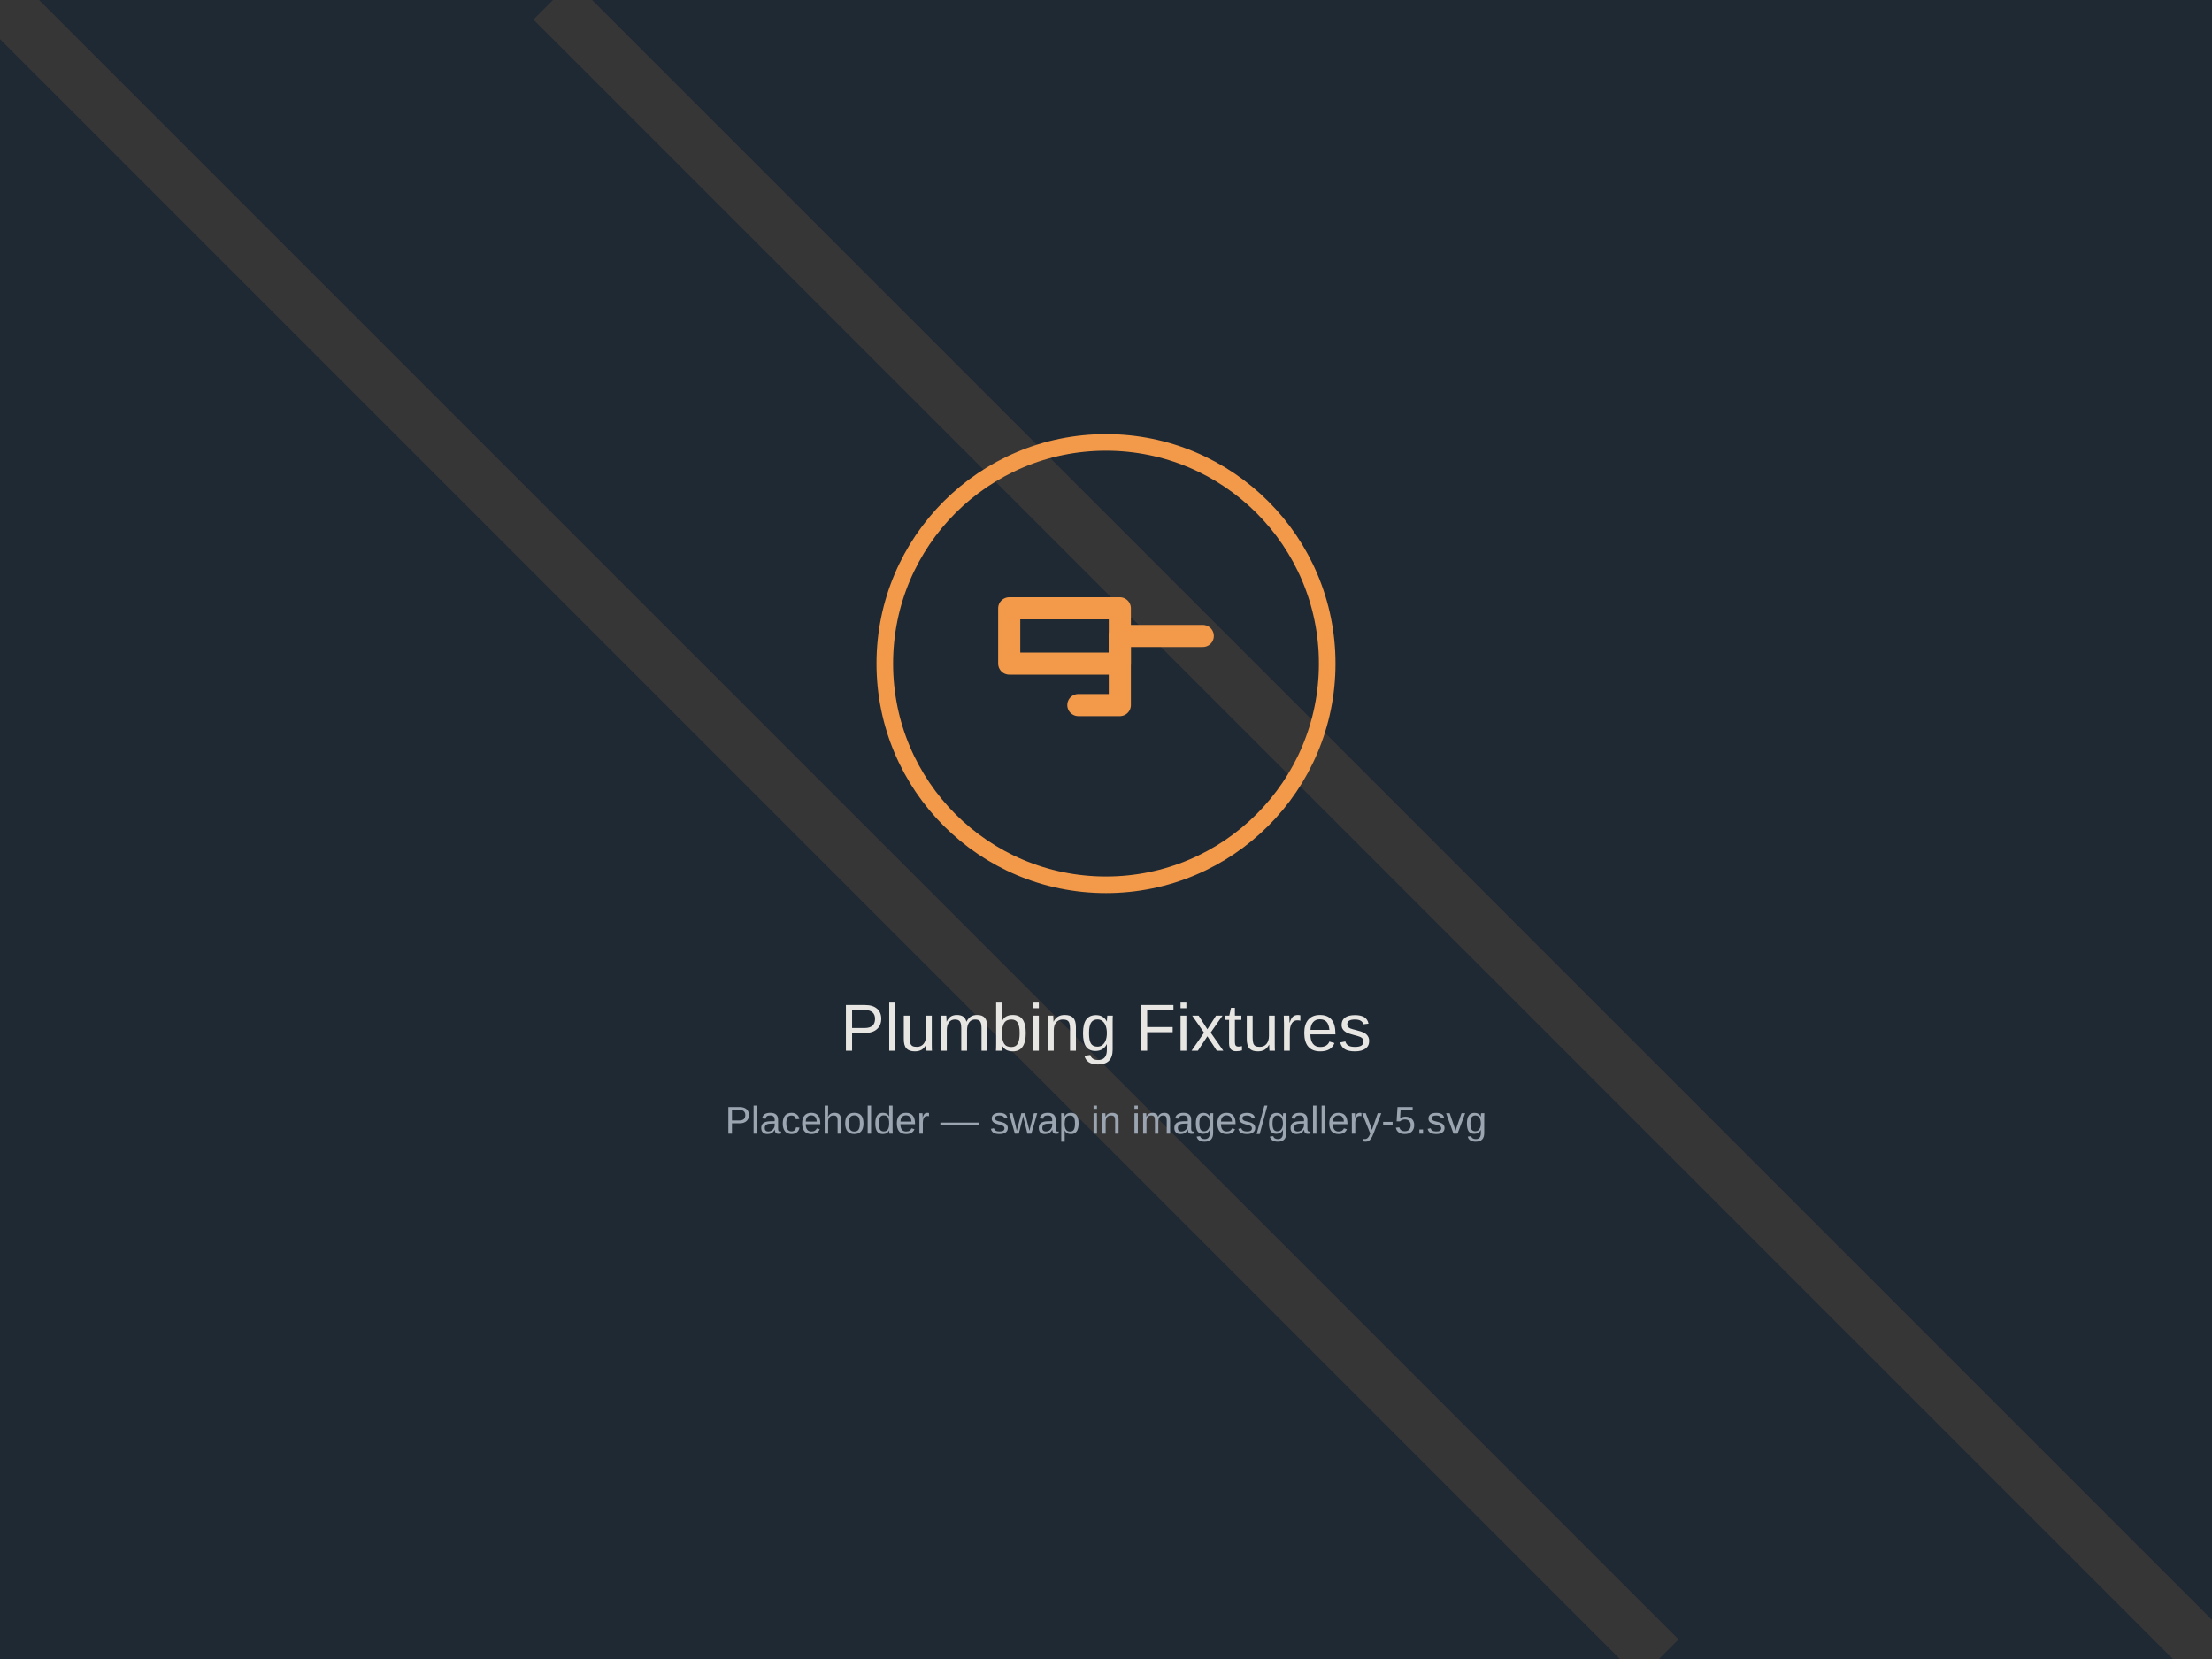
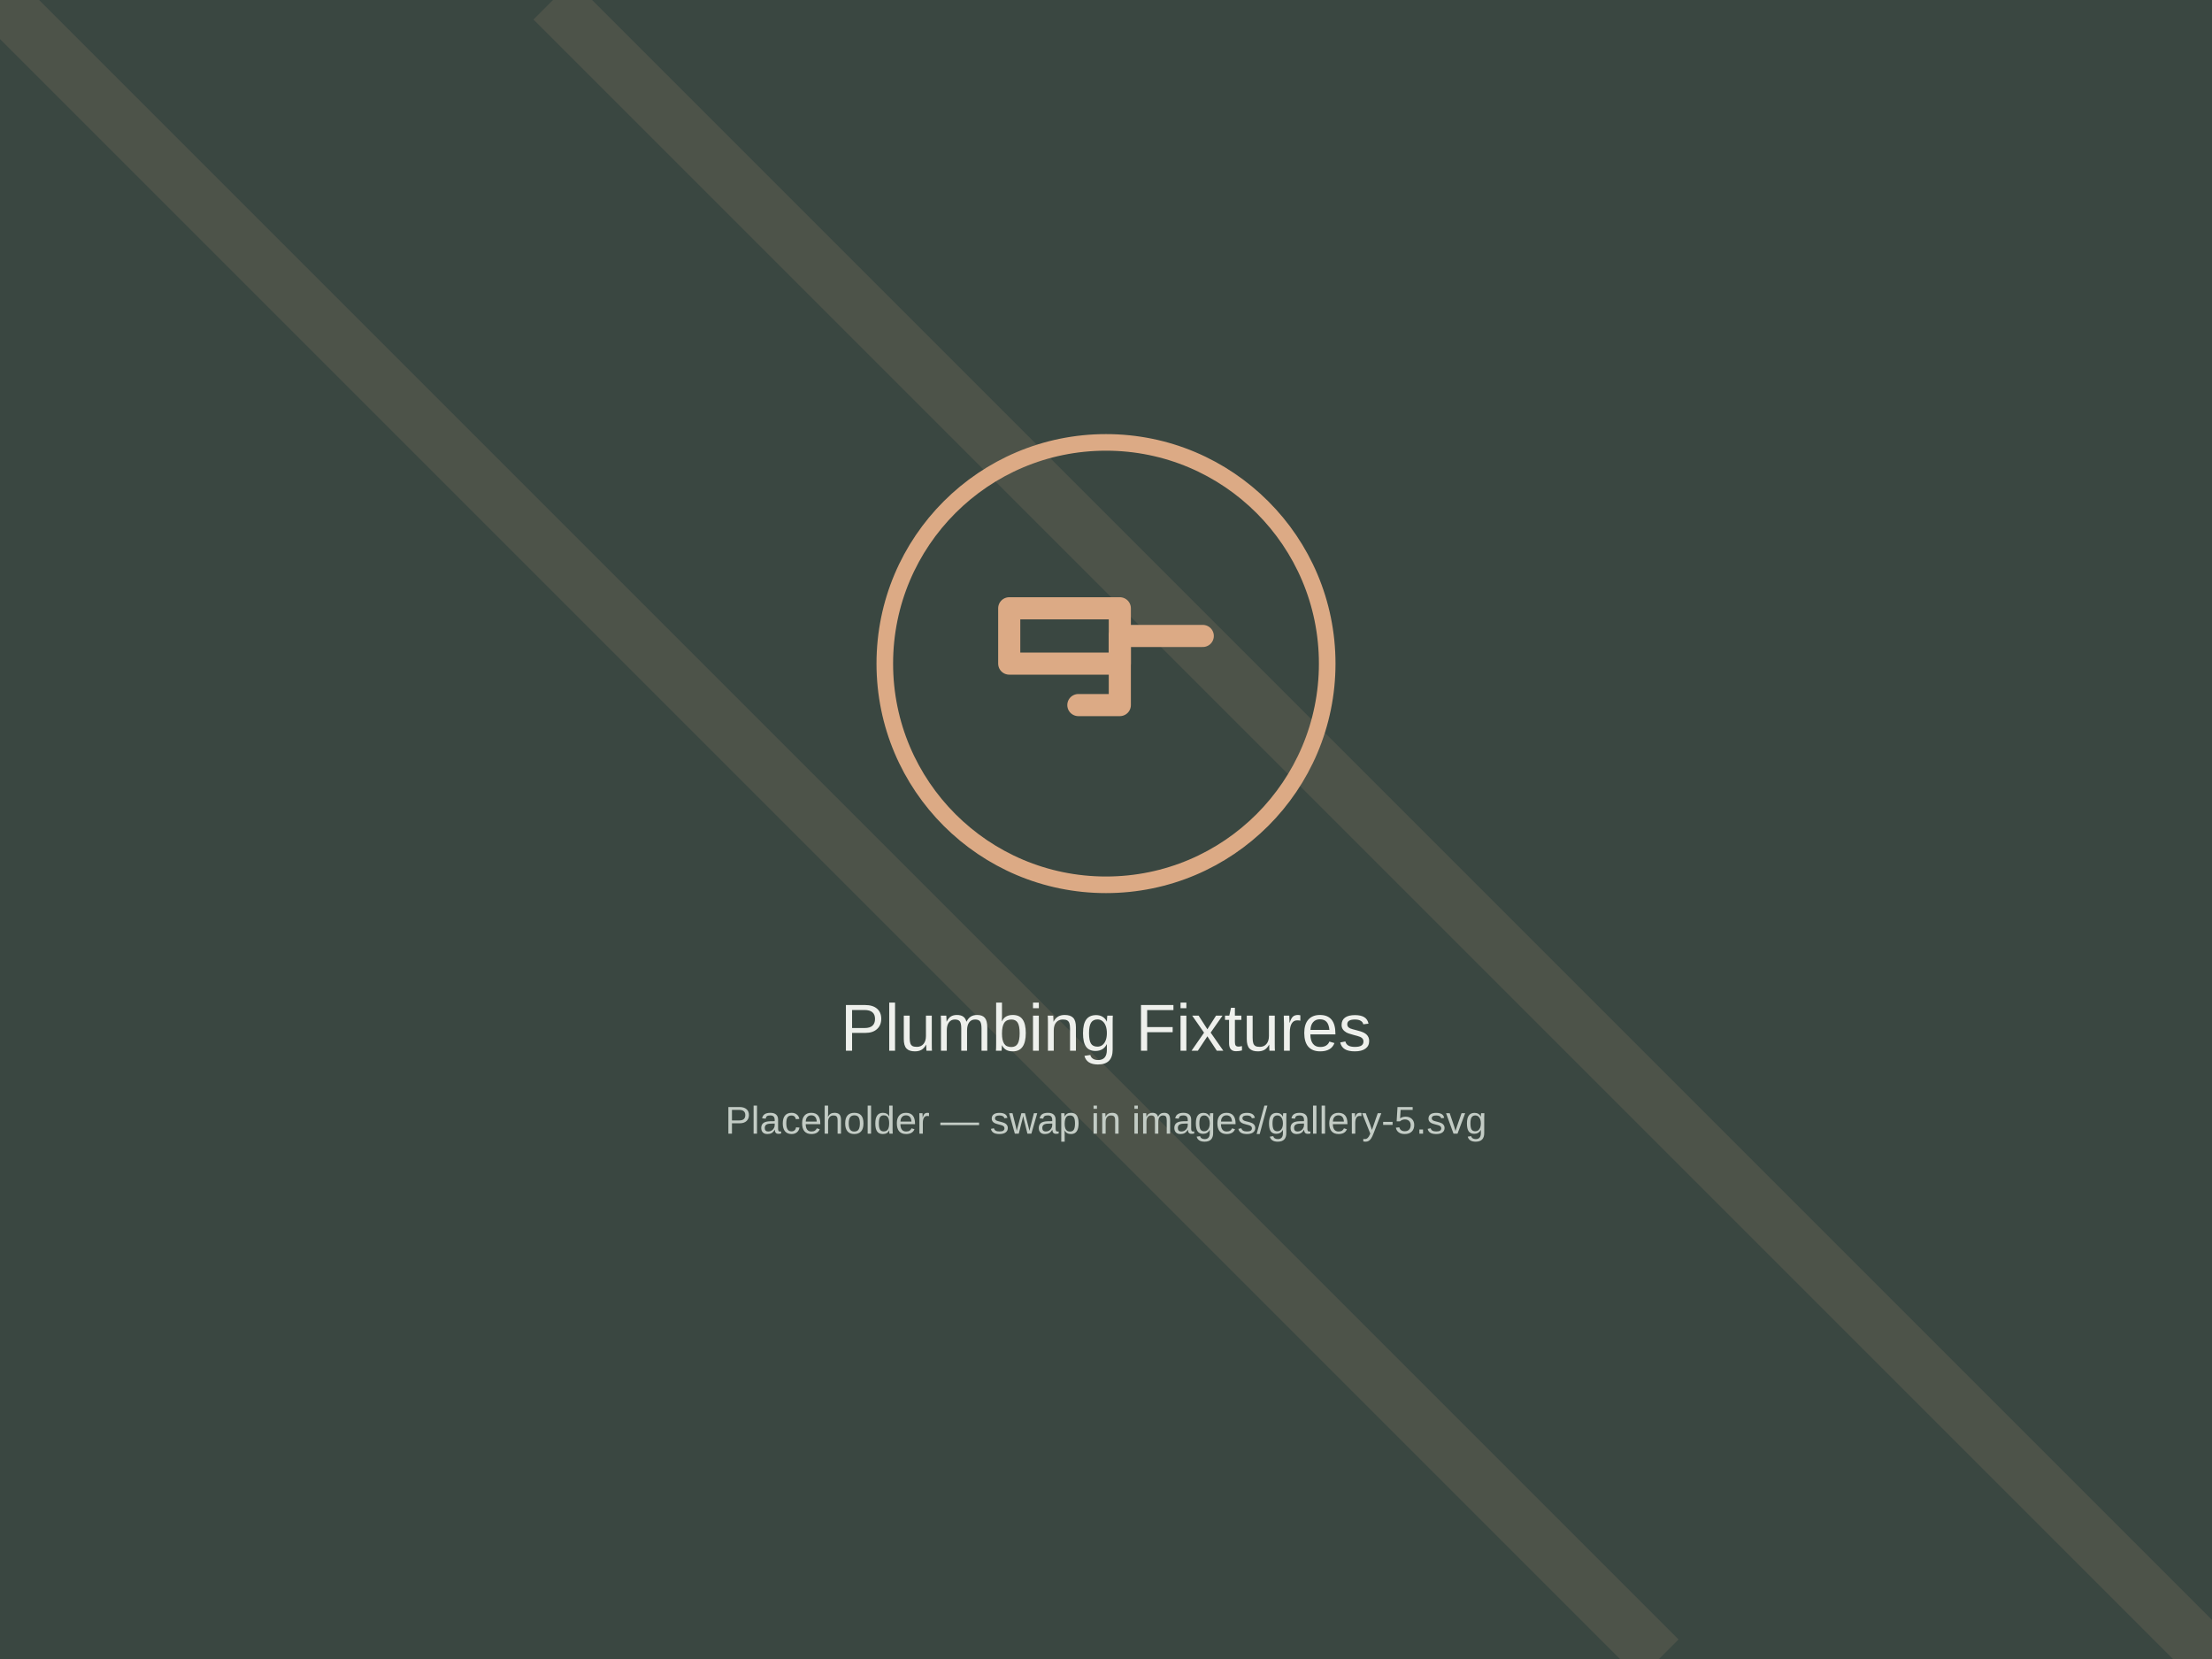
<svg xmlns="http://www.w3.org/2000/svg" viewBox="0 0 800 600" role="img" aria-label="Placeholder photo: plumbing fixture work">
-   <rect width="800" height="600" fill="#1f2933" />
-   <g opacity="0.12" stroke="#f2994a" stroke-width="20">
+   <rect width="800" height="600" fill="#3a4741" />
+   <g opacity="0.12" stroke="#dcaa85" stroke-width="20">
    <line x1="0" y1="0" x2="600" y2="600" />
    <line x1="200" y1="0" x2="800" y2="600" />
  </g>
-   <circle cx="400" cy="240" r="80" fill="none" stroke="#f2994a" stroke-width="6" />
-   <g stroke="#f2994a" stroke-width="8" fill="none" stroke-linecap="round" stroke-linejoin="round">
+   <circle cx="400" cy="240" r="80" fill="none" stroke="#dcaa85" stroke-width="6" />
+   <g stroke="#dcaa85" stroke-width="8" fill="none" stroke-linecap="round" stroke-linejoin="round">
    <path d="M365 220 h40 v20 h-40 z" />
    <path d="M405 230 h30" />
    <path d="M405 230 v25 h-15" />
  </g>
-   <text x="400" y="380" text-anchor="middle" font-family="Arial, sans-serif" font-size="24" fill="#e8e6e3">Plumbing Fixtures</text>
-   <text x="400" y="410" text-anchor="middle" font-family="Arial, sans-serif" font-size="14" fill="#9aa5b1">Placeholder — swap in images/gallery-5.svg</text>
+   <text x="400" y="380" text-anchor="middle" font-family="Arial, sans-serif" font-size="24" fill="#eef0ec">Plumbing Fixtures</text>
+   <text x="400" y="410" text-anchor="middle" font-family="Arial, sans-serif" font-size="14" fill="#c3ccc5">Placeholder — swap in images/gallery-5.svg</text>
</svg>
